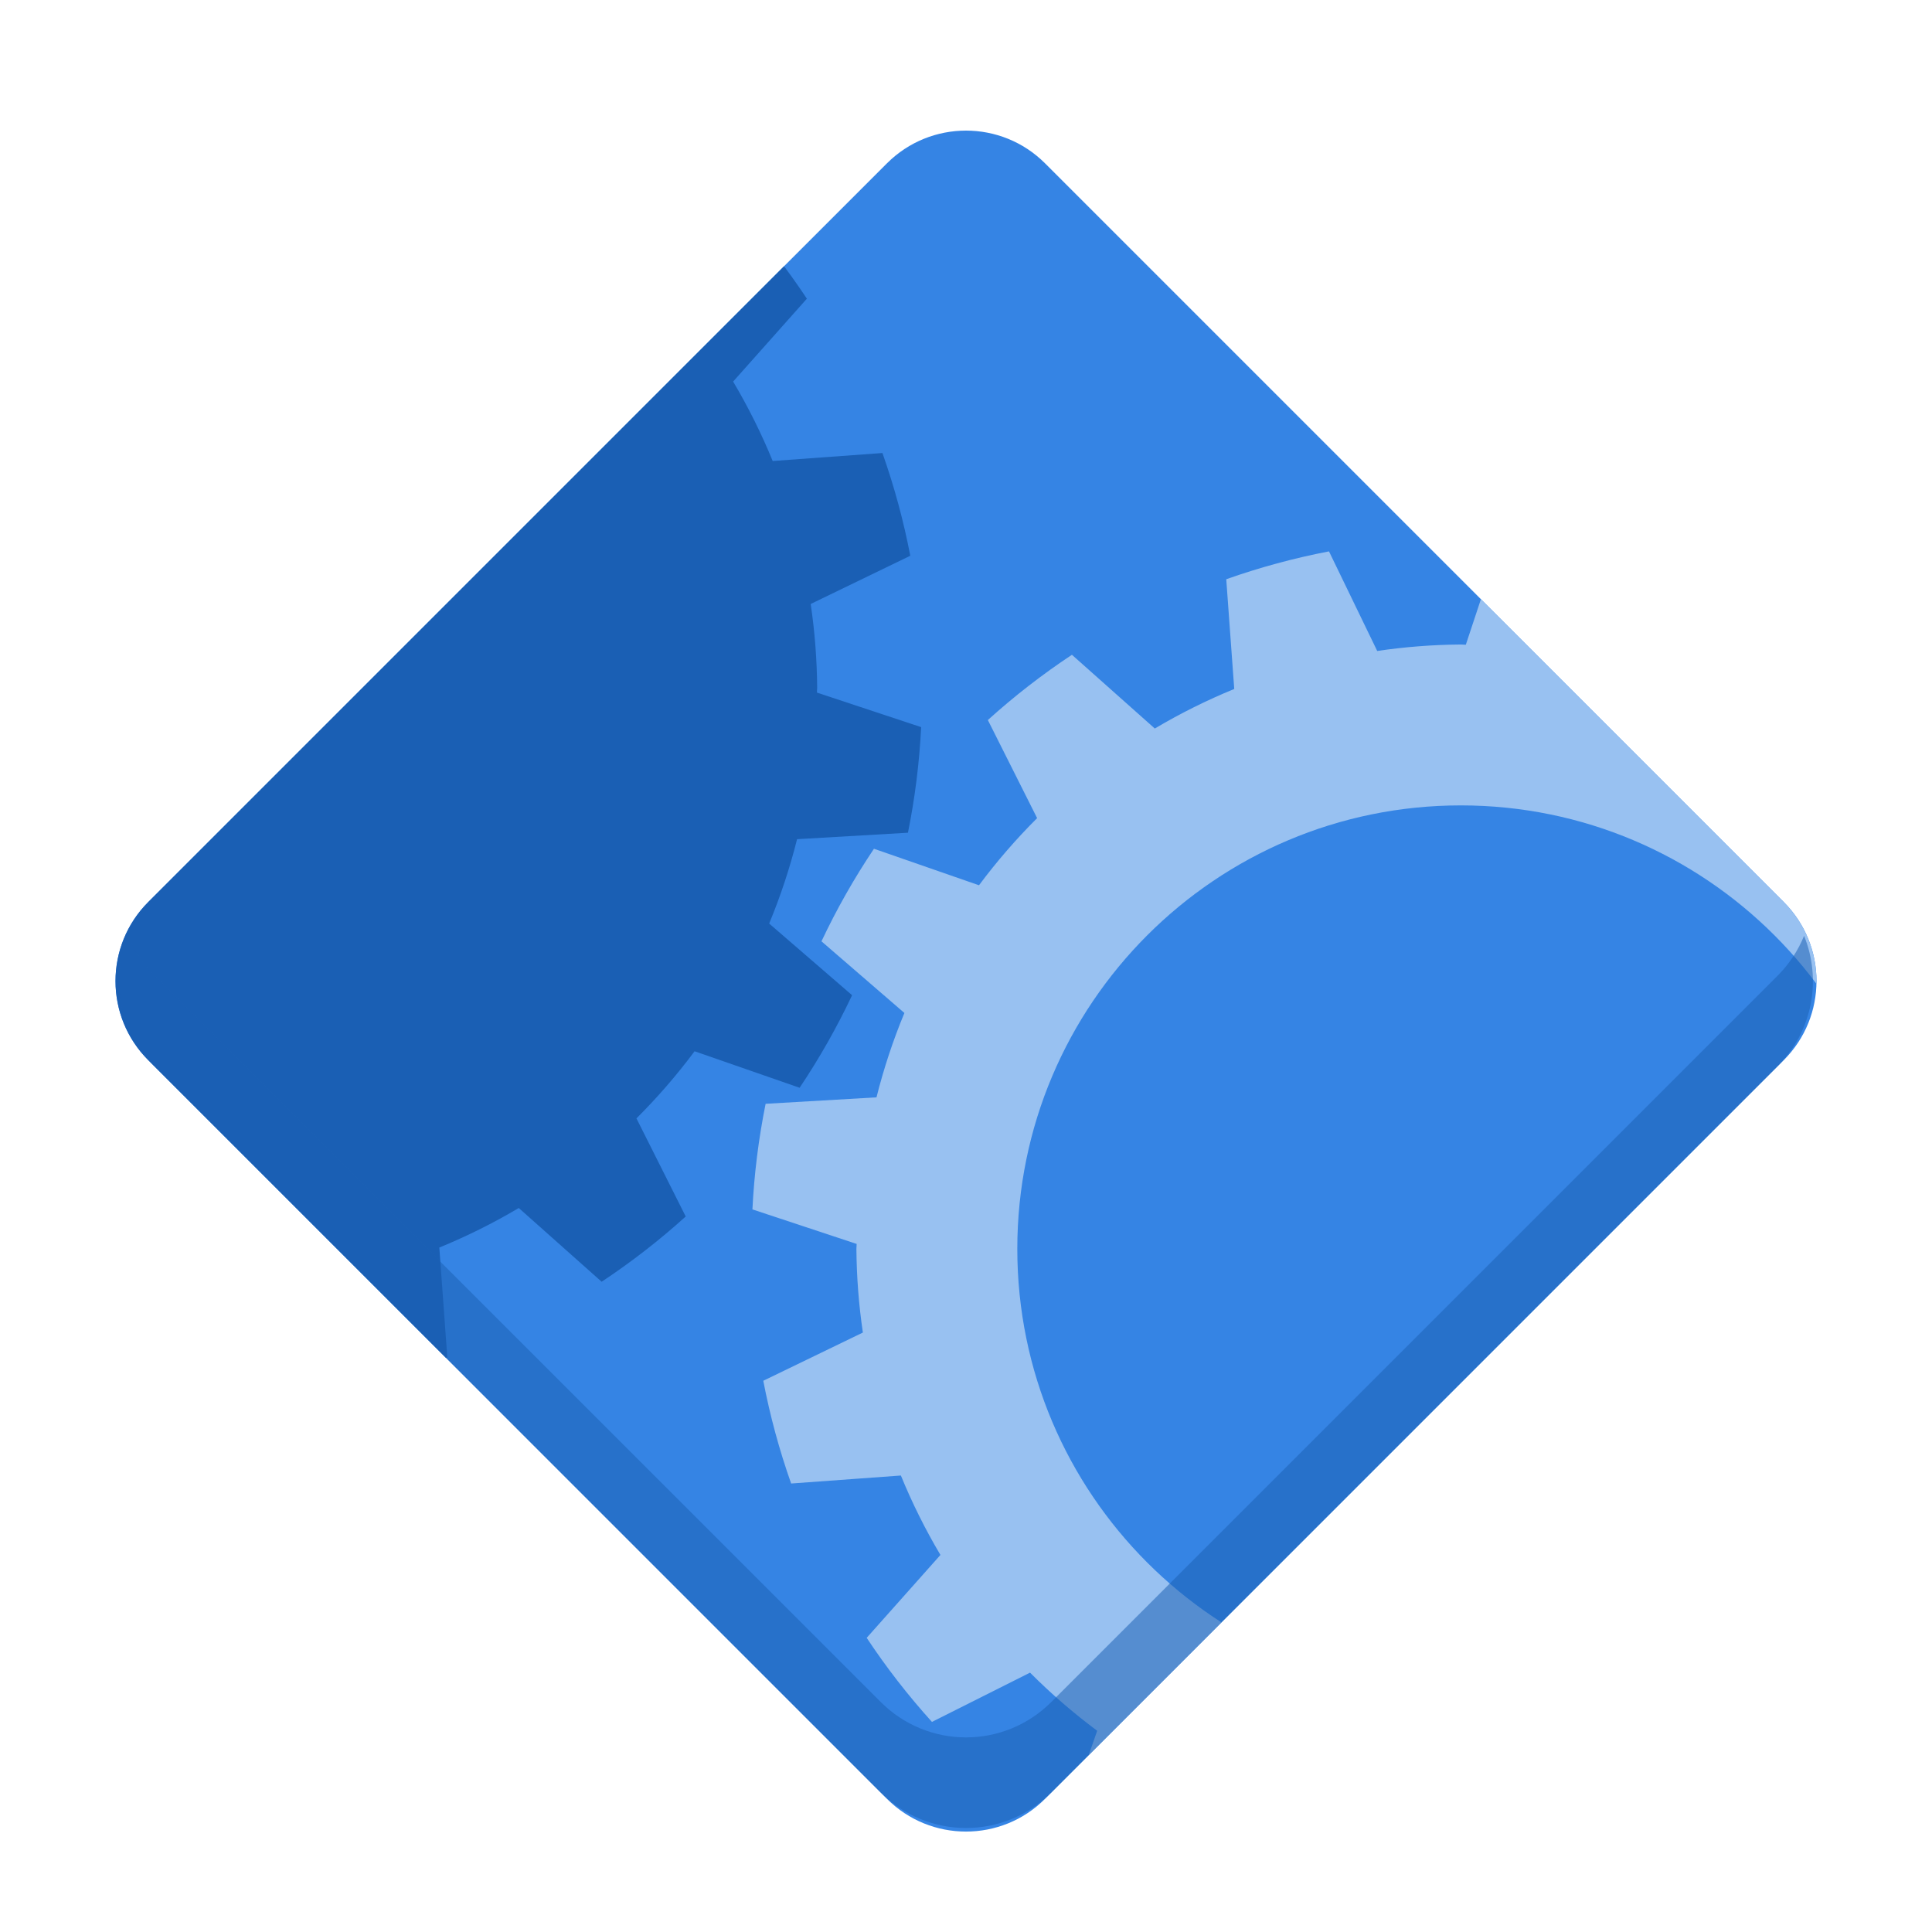
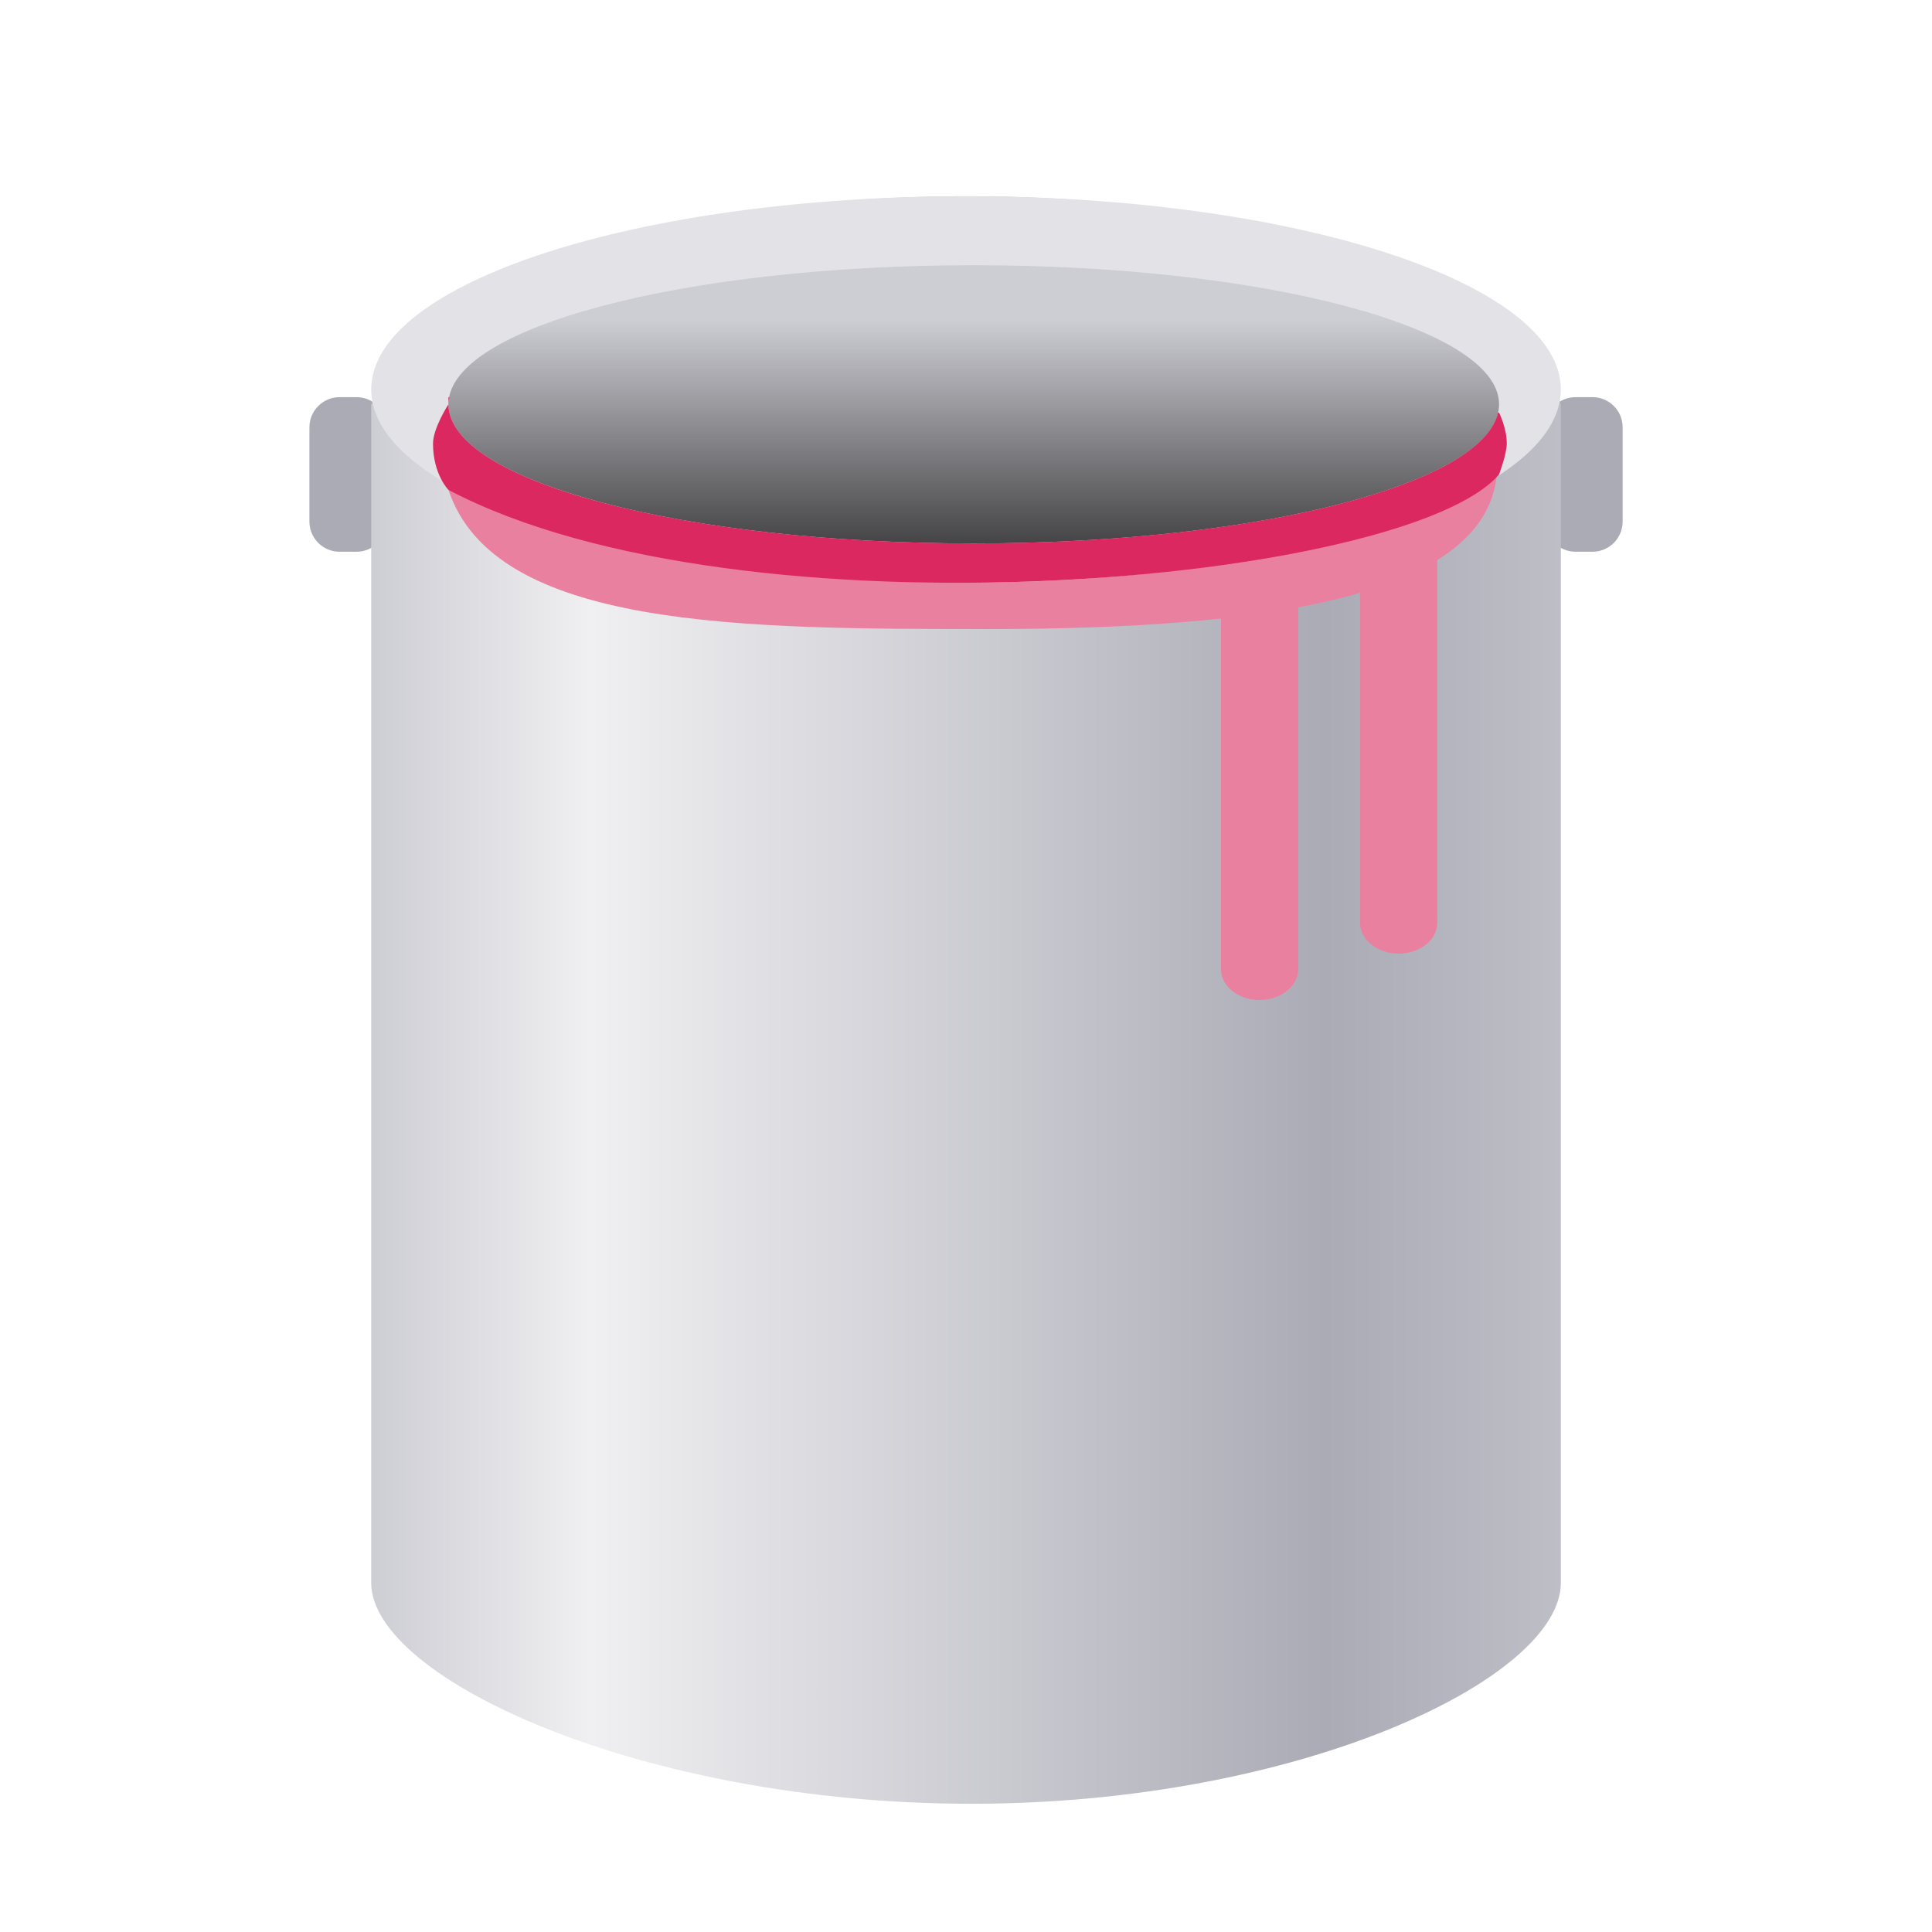
- <svg xmlns="http://www.w3.org/2000/svg" width="33.75mm" height="33.75mm" viewBox="0 0 33.75 33.75" version="1.1" id="svg974">
-   <defs id="defs968">
-     <clipPath clipPathUnits="userSpaceOnUse" id="clipPath18689">
-       <rect clip-path="none" transform="rotate(45)" ry="32" rx="32" y="123.999" x="486.037" height="362.943" width="362.943" id="rect18691" style="display:inline;opacity:1;vector-effect:none;fill:#4a86cf;fill-opacity:1;stroke:none;stroke-width:26.067;stroke-linecap:butt;stroke-linejoin:miter;stroke-miterlimit:4;stroke-dasharray:none;stroke-dashoffset:0;stroke-opacity:1;marker:none;marker-start:none;marker-mid:none;marker-end:none;paint-order:normal;enable-background:new" />
-     </clipPath>
-     <clipPath clipPathUnits="userSpaceOnUse" id="clipPath18689-3">
-       <rect clip-path="none" transform="rotate(45)" ry="32" rx="32" y="123.999" x="486.037" height="362.943" width="362.943" id="rect18691-6" style="display:inline;opacity:1;vector-effect:none;fill:#4a86cf;fill-opacity:1;stroke:none;stroke-width:26.067;stroke-linecap:butt;stroke-linejoin:miter;stroke-miterlimit:4;stroke-dasharray:none;stroke-dashoffset:0;stroke-opacity:1;marker:none;marker-start:none;marker-mid:none;marker-end:none;paint-order:normal;enable-background:new" />
-     </clipPath>
-   </defs>
-   <g id="layer1" transform="translate(-61.81982,-103.944)">
-     <g transform="matrix(0.2636723,0,0,0.2636723,61.81982,-529.397)" style="display:inline;stroke-width:0.25;enable-background:new" id="g1836">
-       <g transform="matrix(0.25,0,0,0.25,0,2295)" id="g18818" style="stroke-width:0.25">
-         <g style="stroke-width:0.27" transform="matrix(0.9260519,0,0,0.9260519,18.93073,50.87633)" id="g18590">
-           <g style="stroke-width:0.27" id="g18681" clip-path="url(#clipPath18689-3)">
-             <rect style="opacity:1;vector-effect:none;fill:#3584e4;fill-opacity:1;stroke:none;stroke-width:8.221;stroke-linecap:butt;stroke-linejoin:miter;stroke-miterlimit:4;stroke-dasharray:none;stroke-dashoffset:0;stroke-opacity:1;marker:none;marker-start:none;marker-mid:none;marker-end:none;paint-order:normal" id="rect18571" width="424" height="424" x="458.337" y="90.642" rx="10.092" ry="10.092" transform="matrix(0.6052817,0.6052817,-0.6052817,0.6052817,33.44063,99.07363)" clip-path="none" />
-             <circle style="opacity:1;vector-effect:none;fill:#f66151;fill-opacity:1;stroke:none;stroke-width:7.037;stroke-linecap:butt;stroke-linejoin:miter;stroke-miterlimit:4;stroke-dasharray:none;stroke-dashoffset:0;stroke-opacity:1;marker:none;marker-start:none;marker-mid:none;marker-end:none;paint-order:normal" id="path18706" cx="0" cy="0" r="0" transform="translate(0,-212)" />
-             <circle style="opacity:1;vector-effect:none;fill:#f66151;fill-opacity:1;stroke:none;stroke-width:7.037;stroke-linecap:butt;stroke-linejoin:miter;stroke-miterlimit:4;stroke-dasharray:none;stroke-dashoffset:0;stroke-opacity:1;marker:none;marker-start:none;marker-mid:none;marker-end:none;paint-order:normal" id="path18708" cx="0" cy="0" r="0" transform="translate(0,-212)" />
-             <path style="display:inline;opacity:1;vector-effect:none;fill:#98c1f1;fill-opacity:1;stroke:none;stroke-width:7.037;stroke-linecap:butt;stroke-linejoin:miter;stroke-miterlimit:4;stroke-dasharray:none;stroke-dashoffset:0;stroke-opacity:1;marker:none;marker-start:none;marker-mid:none;marker-end:none;paint-order:normal;enable-background:new" d="m 408.92,561.918 -9.886,29.829 a 172.971,172.971 0 0 0 -1.427,-0.071 172.971,172.971 0 0 0 -23.929,1.852 l -13.801,-28.501 a 203.293,203.293 0 0 0 -29.401,7.972 l 2.286,31.405 a 172.971,172.971 0 0 0 -22.732,11.319 l -23.718,-21.103 a 203.293,203.293 0 0 0 -24.059,18.674 l 14.099,28.073 a 172.971,172.971 0 0 0 -16.636,19.211 l -30.058,-10.448 a 203.293,203.293 0 0 0 -15.017,26.488 l 23.73,20.507 a 172.971,172.971 0 0 0 -7.985,24.143 l -31.73,1.849 a 203.293,203.293 0 0 0 -3.778,30.217 l 29.829,9.886 a 172.971,172.971 0 0 0 -0.071,1.427 172.971,172.971 0 0 0 1.852,23.929 l -28.501,13.801 a 203.293,203.293 0 0 0 7.972,29.401 l 31.405,-2.286 a 172.971,172.971 0 0 0 11.319,22.732 l -21.103,23.718 a 203.293,203.293 0 0 0 18.674,24.059 l 28.073,-14.099 a 172.971,172.971 0 0 0 19.211,16.636 l -10.448,30.058 a 203.293,203.293 0 0 0 26.488,15.017 l 20.507,-23.73 a 172.971,172.971 0 0 0 24.143,7.985 l 1.849,31.73 a 203.293,203.293 0 0 0 30.217,3.778 l 9.886,-29.829 a 172.971,172.971 0 0 0 1.427,0.071 172.971,172.971 0 0 0 23.929,-1.852 l 13.801,28.501 a 203.293,203.293 0 0 0 29.401,-7.972 l -2.286,-31.405 a 172.971,172.971 0 0 0 22.732,-11.319 l 23.718,21.103 A 203.293,203.293 0 0 0 532.96,916 l -14.099,-28.073 a 172.971,172.971 0 0 0 16.636,-19.211 l 30.058,10.448 a 203.293,203.293 0 0 0 15.017,-26.488 l -23.73,-20.507 a 172.971,172.971 0 0 0 7.985,-24.143 l 31.73,-1.849 a 203.293,203.293 0 0 0 3.778,-30.217 l -29.829,-9.886 a 172.971,172.971 0 0 0 0.071,-1.427 172.971,172.971 0 0 0 -1.852,-23.929 l 28.501,-13.801 a 203.293,203.293 0 0 0 -7.972,-29.401 l -31.405,2.286 a 172.971,172.971 0 0 0 -11.319,-22.732 l 21.103,-23.718 a 203.293,203.293 0 0 0 -18.674,-24.059 l -28.073,14.099 a 172.971,172.971 0 0 0 -19.211,-16.636 l 10.448,-30.058 A 203.293,203.293 0 0 0 485.636,581.681 l -20.507,23.73 a 172.971,172.971 0 0 0 -24.143,-7.985 l -1.849,-31.73 a 203.293,203.293 0 0 0 -30.217,-3.778 z M 397.607,637.722 A 126.926,126.926 0 0 1 524.532,764.647 126.926,126.926 0 0 1 397.607,891.572 126.926,126.926 0 0 1 270.682,764.647 126.926,126.926 0 0 1 397.607,637.722 Z" id="path18717-4" />
-             <path id="path18758" d="m 51.748,401.284 -9.886,29.829 c -0.476,-0.026 -0.951,-0.05 -1.427,-0.071 -8.01,0.062 -16.005,0.681 -23.929,1.852 L 2.706,404.392 c -9.986,1.918 -19.814,4.583 -29.401,7.972 l 2.286,31.405 c -7.844,3.211 -15.442,6.994 -22.732,11.319 l -23.718,-21.103 c -8.475,5.614 -16.518,11.857 -24.059,18.674 l 14.099,28.073 c -6.009,5.987 -11.569,12.408 -16.636,19.211 l -30.058,-10.448 c -5.661,8.442 -10.68,17.296 -15.017,26.488 l 23.73,20.507 c -3.25,7.841 -5.919,15.91 -7.985,24.143 l -31.73,1.849 c -2.013,9.964 -3.276,20.064 -3.778,30.217 l 29.829,9.886 c -0.026,0.476 -0.05,0.951 -0.071,1.427 0.062,8.01 0.681,16.005 1.852,23.929 l -28.501,13.801 c 1.918,9.986 4.583,19.814 7.972,29.401 l 31.405,-2.286 c 3.211,7.844 6.994,15.442 11.319,22.732 l -21.103,23.718 c 5.614,8.475 11.857,16.518 18.674,24.059 l 28.073,-14.099 c 5.987,6.009 12.408,11.569 19.211,16.636 l -10.448,30.058 c 8.442,5.661 17.296,10.68 26.488,15.017 l 20.507,-23.73 c 7.841,3.25 15.91,5.919 24.143,7.985 l 1.849,31.73 c 9.964,2.013 20.064,3.276 30.217,3.778 l 9.886,-29.829 c 0.476,0.026 0.951,0.05 1.427,0.071 8.01,-0.062 16.005,-0.681 23.929,-1.852 l 13.801,28.501 c 9.986,-1.918 19.814,-4.583 29.401,-7.972 l -2.286,-31.405 c 7.844,-3.211 15.442,-6.994 22.732,-11.319 l 23.718,21.103 c 8.475,-5.614 16.518,-11.857 24.059,-18.674 l -14.099,-28.073 c 6.009,-5.987 11.569,-12.408 16.636,-19.211 l 30.058,10.448 c 5.661,-8.442 10.68,-17.296 15.017,-26.488 l -23.73,-20.507 c 3.25,-7.841 5.919,-15.91 7.985,-24.143 l 31.73,-1.849 c 2.013,-9.964 3.276,-20.064 3.778,-30.217 l -29.829,-9.886 c 0.026,-0.476 0.05,-0.951 0.071,-1.427 -0.062,-8.01 -0.681,-16.005 -1.852,-23.929 l 28.501,-13.801 c -1.918,-9.986 -4.583,-19.814 -7.972,-29.401 l -31.405,2.286 c -3.211,-7.844 -6.994,-15.442 -11.319,-22.732 l 21.103,-23.718 c -5.614,-8.475 -11.857,-16.518 -18.674,-24.059 l -28.073,14.099 c -5.987,-6.009 -12.408,-11.569 -19.211,-16.636 l 10.448,-30.058 c -8.442,-5.661 -17.296,-10.68 -26.488,-15.017 l -20.507,23.73 c -7.841,-3.25 -15.91,-5.919 -24.143,-7.985 l -1.849,-31.73 c -9.964,-2.013 -20.064,-3.276 -30.217,-3.778 z" style="display:inline;opacity:1;vector-effect:none;fill:#1a5fb4;fill-opacity:1;stroke:none;stroke-width:7.037;stroke-linecap:butt;stroke-linejoin:miter;stroke-miterlimit:4;stroke-dasharray:none;stroke-dashoffset:0;stroke-opacity:1;marker:none;marker-start:none;marker-mid:none;marker-end:none;paint-order:normal;enable-background:new" />
-           </g>
-         </g>
-         <path style="display:inline;opacity:0.534;vector-effect:none;fill:#1a5fb4;fill-opacity:1;stroke:none;stroke-width:1.629;stroke-linecap:butt;stroke-linejoin:miter;stroke-miterlimit:4;stroke-dasharray:none;stroke-dashoffset:0;stroke-opacity:1;marker:none;marker-start:none;marker-mid:none;marker-end:none;paint-order:normal;enable-background:new" clip-path="none" d="m 8.477,2676 c -1.171,2.887 -0.583,6.308 1.766,8.656 l 48.102,48.102 c 3.134,3.134 8.179,3.134 11.312,0 l 48.102,-48.102 c 2.348,-2.348 2.937,-5.77 1.766,-8.656 -0.392,0.966 -0.98,1.871 -1.766,2.656 l -48.102,48.102 c -3.134,3.134 -8.179,3.134 -11.312,0 L 10.242,2678.656 C 9.457,2677.871 8.868,2676.965 8.477,2676 Z" transform="matrix(4,0,0,4,0,-10028)" id="rect18571-6" />
-       </g>
-       <rect y="2402" x="-1.5000001e-06" height="128" width="128" id="rect9125-7-2" style="display:inline;opacity:1;vector-effect:none;fill:none;fill-opacity:1;stroke:none;stroke-width:1.25;stroke-linecap:butt;stroke-linejoin:miter;stroke-miterlimit:4;stroke-dasharray:none;stroke-dashoffset:0;stroke-opacity:1;marker:none;marker-start:none;marker-mid:none;marker-end:none;paint-order:normal;enable-background:new" />
-     </g>
+ <svg xmlns="http://www.w3.org/2000/svg" height="128px" viewBox="0 0 128 128" width="128px">
+   <linearGradient id="a" gradientTransform="matrix(3.868692 0 0 3.906248 -0.995689 0.597562)" gradientUnits="userSpaceOnUse" x1="6.615" x2="26.988" y1="16.404" y2="16.404">
+     <stop offset="0" stop-color="#cdcdd4" />
+     <stop offset="0.185" stop-color="#f0f0f2" />
+     <stop offset="0.801" stop-color="#ababb6" />
+     <stop offset="1" stop-color="#bebec7" />
+   </linearGradient>
+   <linearGradient id="b" gradientTransform="matrix(3.868692 0 0 3.870568 -0.995689 0.710846)" gradientUnits="userSpaceOnUse" x1="17.198" x2="17.198" y1="10.583" y2="5.292">
+     <stop offset="0" stop-color="#111111" />
+     <stop offset="1" stop-color="#111111" stop-opacity="0" />
+   </linearGradient>
+   <path d="m 22.5 26.312 h 1.117 c 1.105 0 2 0.895 2 2 v 6.242 c 0 1.105 -0.895 2 -2 2 h -1.117 c -1.105 0 -2 -0.895 -2 -2 v -6.242 c 0 -1.105 0.895 -2 2 -2 z m 0 0" fill="#ababb6" />
+   <path d="m 104.387 26.312 h 1.117 c 1.105 0 2 0.895 2 2 v 6.242 c 0 1.105 -0.895 2 -2 2 h -1.117 c -1.105 0 -2 -0.895 -2 -2 v -6.242 c 0 -1.105 0.895 -2 2 -2 z m 0 0" fill="#ababb6" />
+   <path d="m 64.004 13 c -21.145 0.004 -38.512 6.086 -39.359 13.781 h -0.051 v 78.086 c 0 6.344 17.984 14.637 39.75 14.637 s 39.066 -8.293 39.066 -14.637 v -78.086 h -0.031 c -0.848 -7.699 -18.227 -13.781 -39.375 -13.781 z m 0 0" fill="url(#a)" />
+   <path d="m 64.516 17.566 c 1.023 0.008 2.047 0.023 3.066 0.051 c -1.02 -0.031 -2.043 -0.047 -3.066 -0.051 z m 0 0 c -0.941 0.004 -1.879 0.02 -2.812 0.051 c 0.934 -0.027 1.871 -0.043 2.812 -0.051 z m 34.641 13.969 c -27.477 9.113 -42.832 9.113 -69.445 0.922 c 3.07 9.219 19.492 9.215 35.828 9.219 c 17.984 -0.004 32.754 -2.051 33.617 -10.141 z m 0 0" fill="#EA80A0" />
+   <path d="m 103.41 25.801 c 0 7.07 -17.645 12.801 -39.406 12.801 c -21.766 0 -39.41 -5.73 -39.41 -12.801 c 0 -7.07 17.645 -12.801 39.41 -12.801 c 21.762 0 39.406 5.73 39.406 12.801 z m 0 0" fill="#e3e3e7" />
+   <path d="m 99.316 26.785 c 0 5.09 -15.582 9.219 -34.801 9.219 c -19.223 0 -34.805 -4.129 -34.805 -9.219 s 15.582 -9.215 34.805 -9.215 c 19.219 0 34.801 4.125 34.801 9.215 z m 0 0" fill="#cdcdd4" />
+   <path d="m 99.316 26.785 c 0 5.09 -15.582 9.219 -34.801 9.219 c -19.223 0 -34.805 -4.129 -34.805 -9.219 s 15.582 -9.215 34.805 -9.215 c 19.219 0 34.801 4.125 34.801 9.215 z m 0 0" fill="url(#b)" />
+   <g fill="#EA80A0">
+     <path d="m 80.891 39.625 h 5.117 v 24.578 h -5.117 z m 0 0" />
+     <path d="m 86.008 64.203 c 0 1.133 -1.145 2.051 -2.559 2.051 c -1.41 0 -2.559 -0.918 -2.559 -2.051 c 0 -1.129 1.148 -2.047 2.559 -2.047 c 1.414 0 2.559 0.918 2.559 2.047 z m 0 0" />
+     <path d="m 90.105 36.555 h 5.117 v 24.578 h -5.117 z m 0 0" />
+     <path d="m 95.223 61.133 c 0 1.129 -1.145 2.047 -2.559 2.047 c -1.414 0 -2.559 -0.918 -2.559 -2.047 c 0 -1.133 1.145 -2.051 2.559 -2.051 c 1.414 0 2.559 0.918 2.559 2.051 z m 0 0" />
  </g>
+   <path d="m 29.711 26.312 v 0.473 c 0.004 -0.156 0.023 -0.316 0.059 -0.473 z m 0 0.473 s -1.023 1.574 -1.023 2.602 c 0 2.047 1.023 3.07 1.023 3.07 c 19.449 10.242 63.465 6.145 69.605 -1.023 c 0 0 0.512 -1.367 0.512 -2.047 c 0 -1.027 -0.512 -2.051 -0.512 -2.051 h -0.066 c -1.105 4.867 -16.328 8.664 -34.734 8.664 c -19.223 0 -34.805 -4.125 -34.805 -9.215 z m 0 0" fill="#DB2860" />
</svg>
